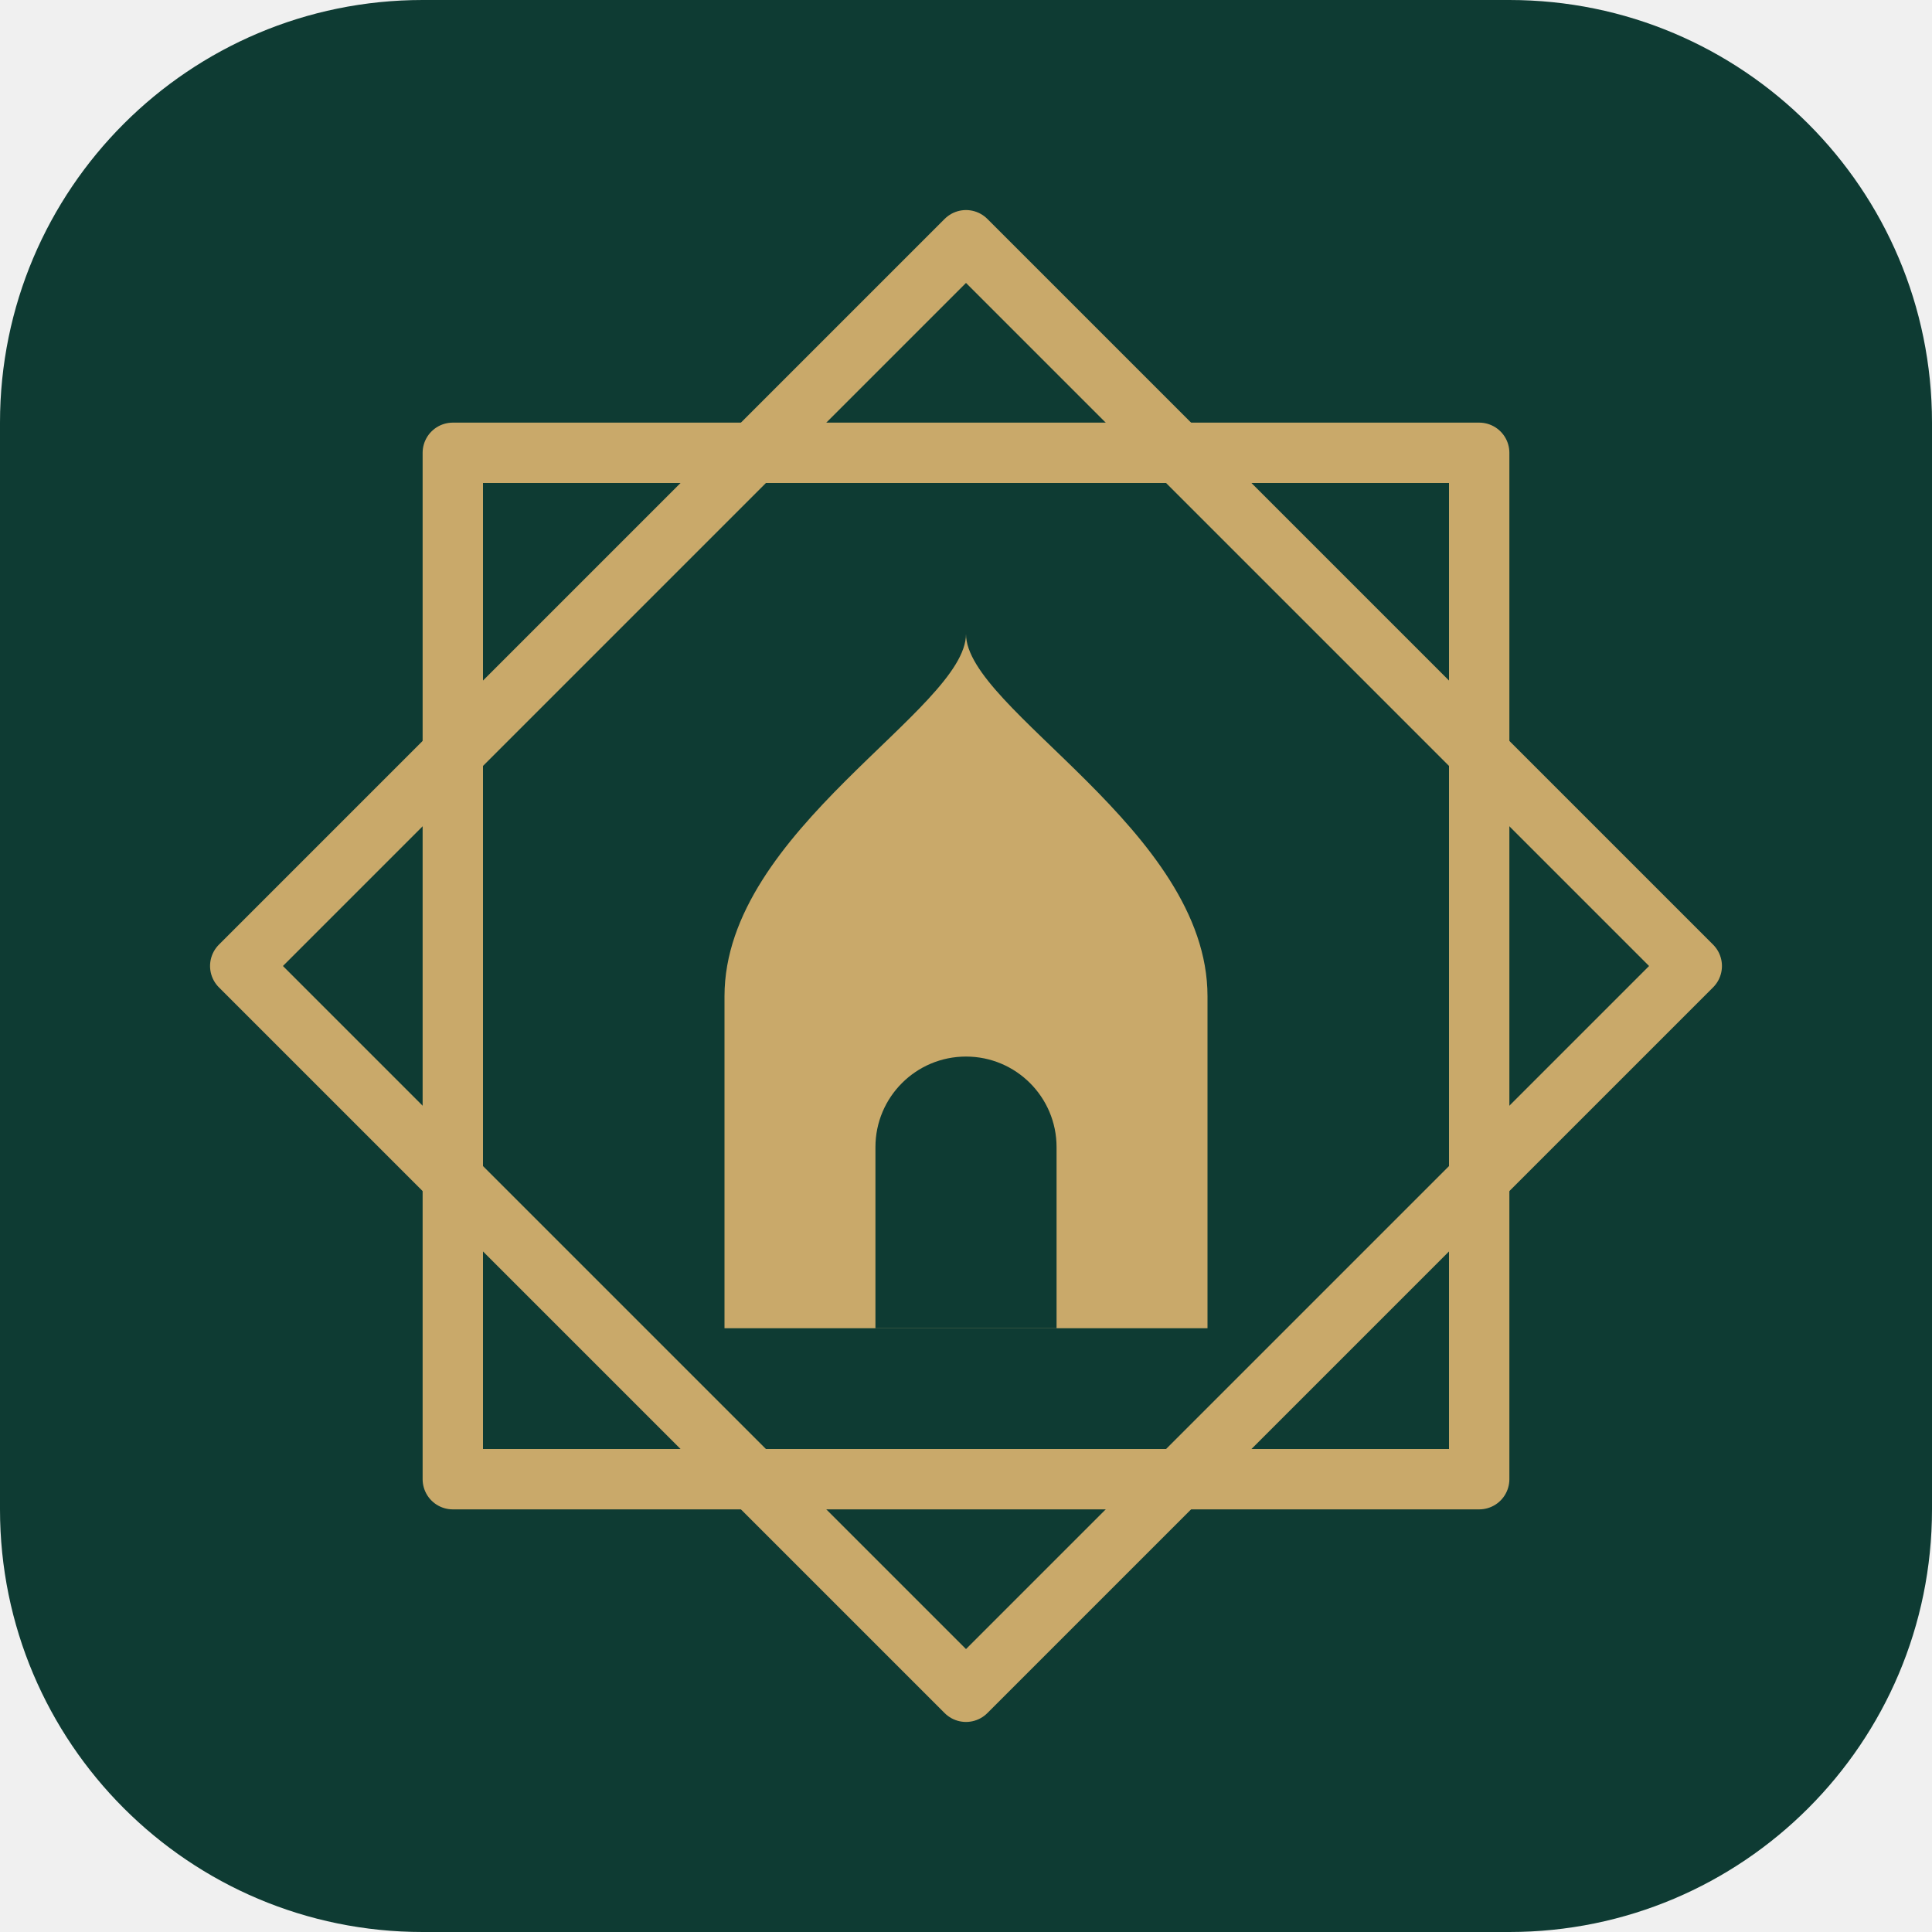
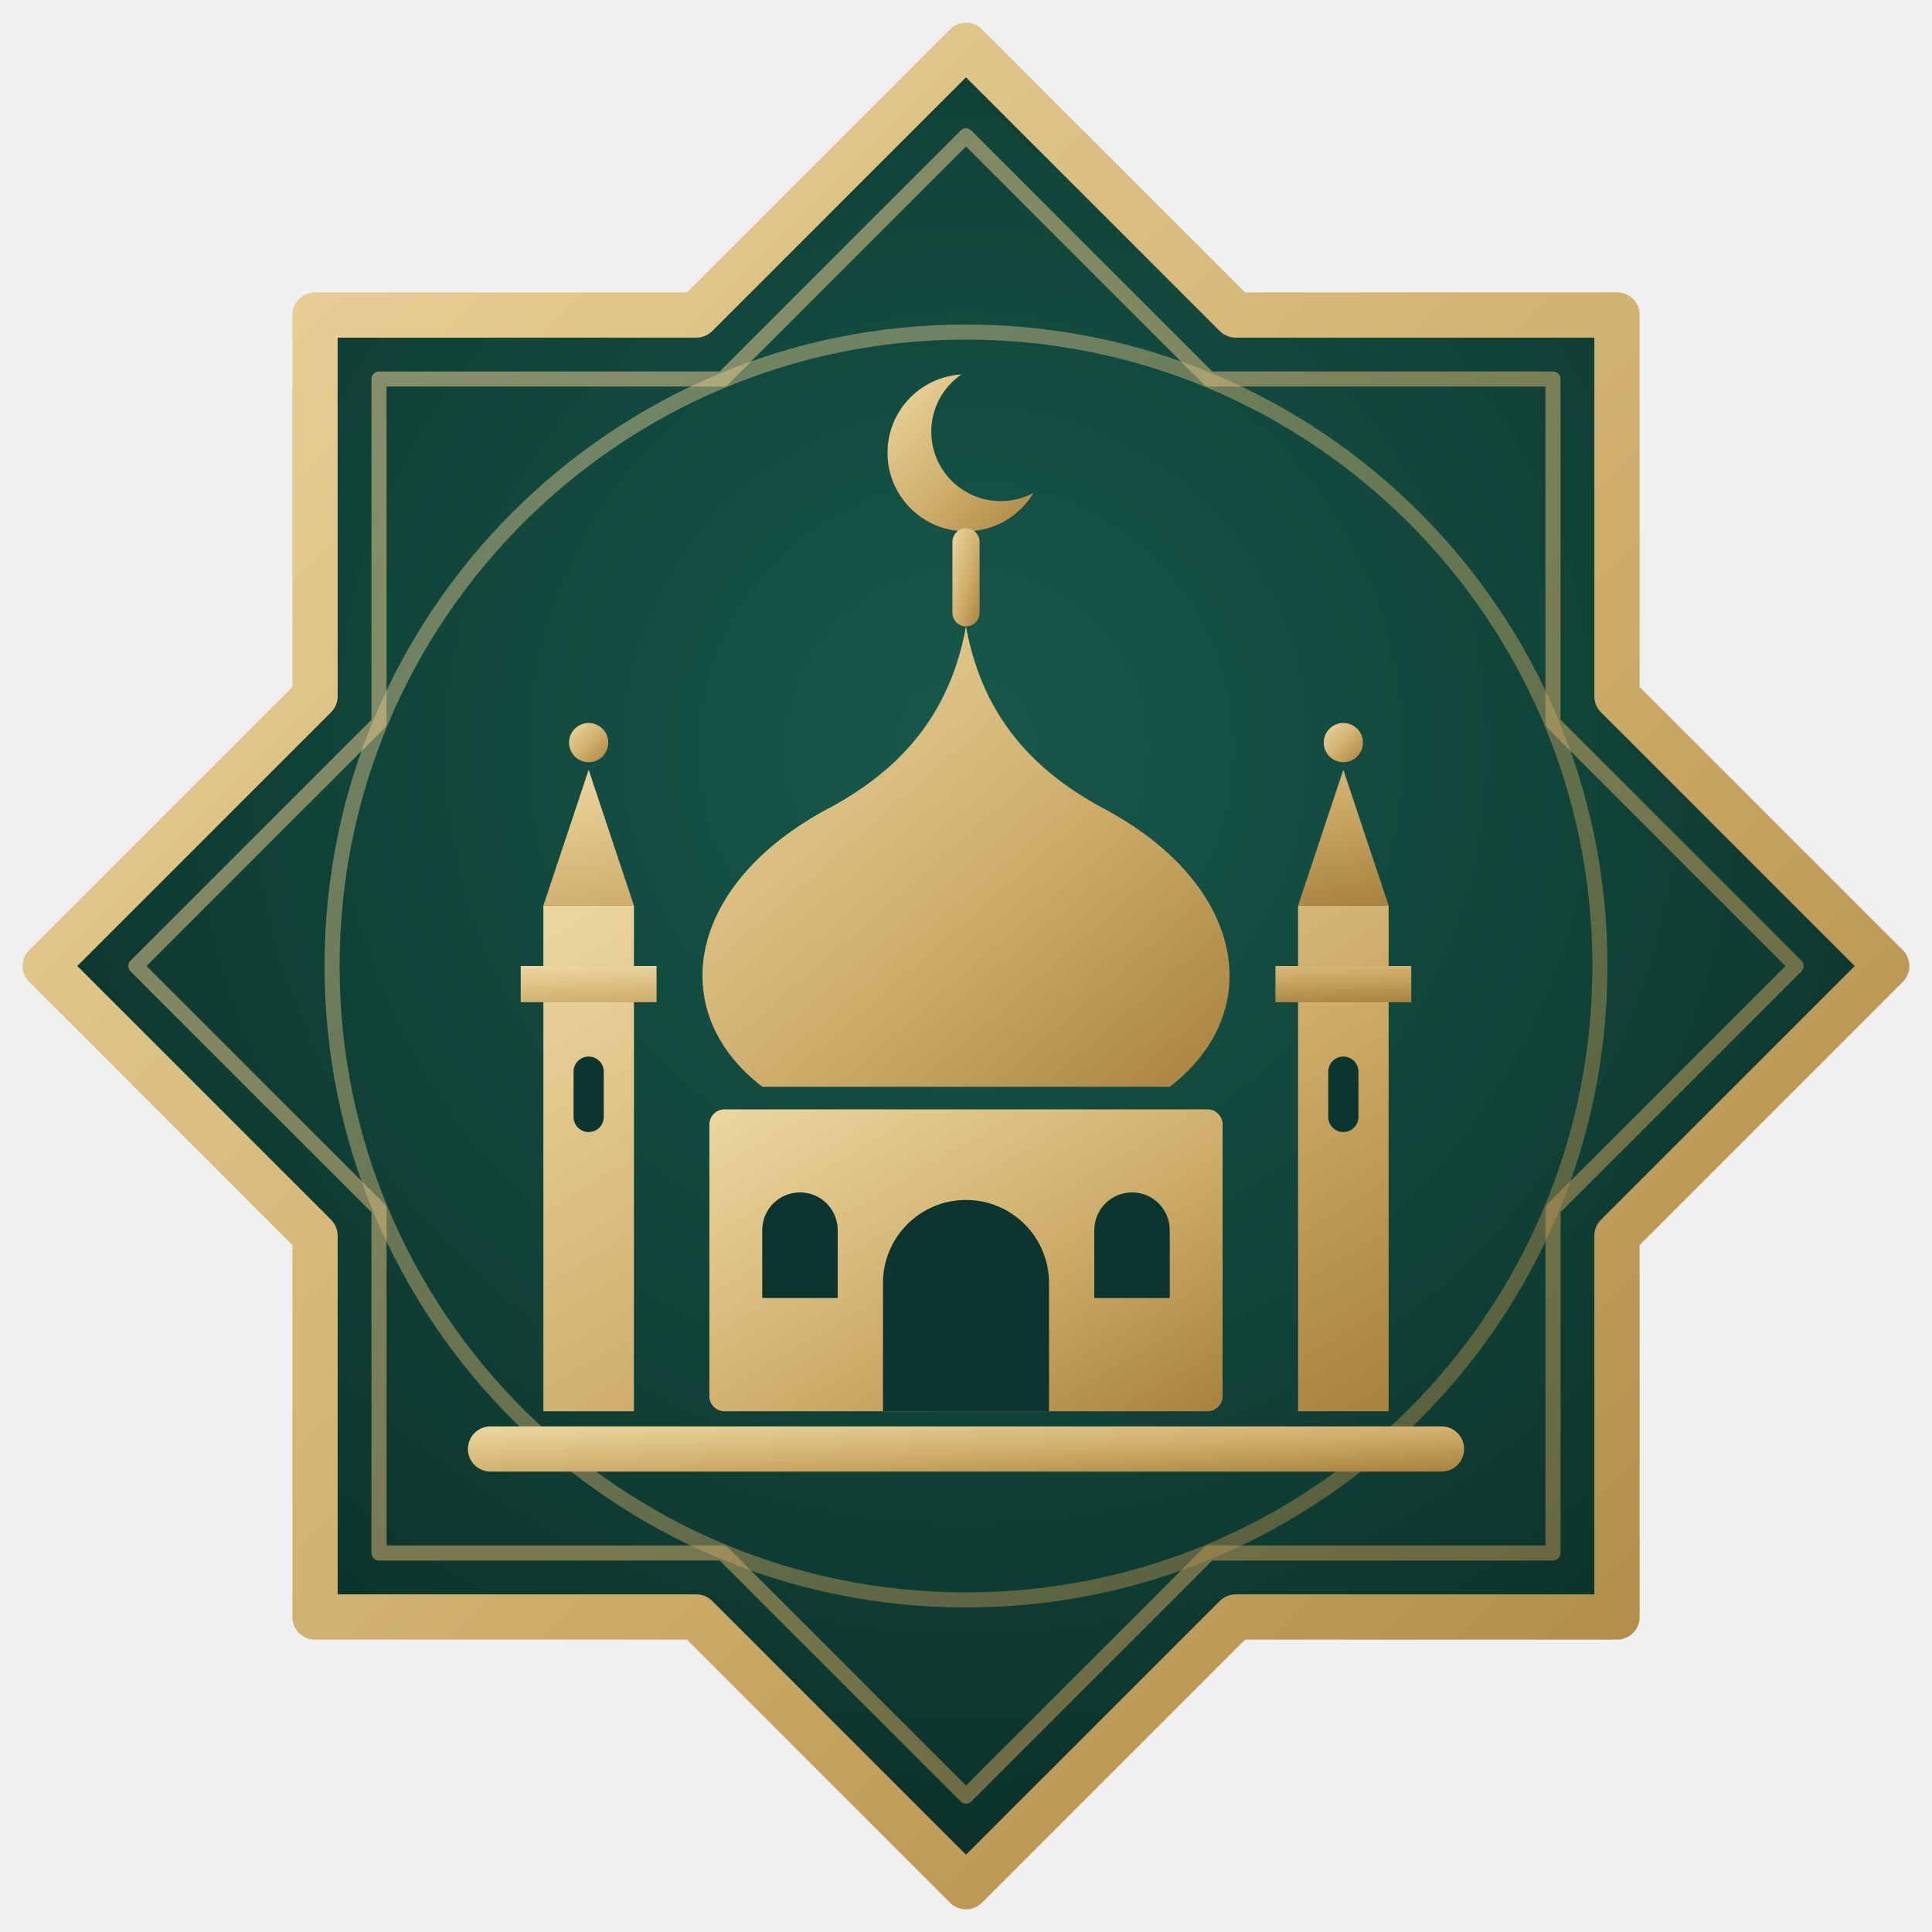
- <svg xmlns="http://www.w3.org/2000/svg" viewBox="0 0 64 64" role="img" aria-label="Spring Islamic Center">
-   <rect width="64" height="64" rx="14" fill="#0e3b33" />
-   <g fill="none" stroke="#c9a96a" stroke-width="2" stroke-linejoin="round">
-     <rect x="15" y="15" width="34" height="34" />
-     <rect x="15" y="15" width="34" height="34" transform="rotate(45 32 32)" />
+ <svg xmlns="http://www.w3.org/2000/svg" viewBox="0 0 128 128" role="img" aria-label="Spring Islamic Center">
+   <defs>
+     <linearGradient id="g" x1="0" y1="0" x2="1" y2="1">
+       <stop offset="0" stop-color="#ecd7a0" />
+       <stop offset=".55" stop-color="#cfae6c" />
+       <stop offset="1" stop-color="#a8823f" />
+     </linearGradient>
+     <radialGradient id="e" cx=".5" cy=".38" r=".7">
+       <stop offset="0" stop-color="#17594b" />
+       <stop offset="1" stop-color="#0a2c26" />
+     </radialGradient>
+     <mask id="crescent">
+       <rect width="128" height="128" fill="#fff" />
+       <circle cx="66.3" cy="28.6" r="4.6" fill="#000" />
+     </mask>
+   </defs>
+   <polygon points="64,3 81.87,20.87 107.13,20.87 107.13,46.13 125,64 107.13,81.87 107.13,107.13 81.87,107.13 64,125 46.13,107.13 20.87,107.13 20.87,81.87 3,64 20.87,46.13 20.87,20.87 46.13,20.87" fill="url(#e)" stroke="url(#g)" stroke-width="3" stroke-linejoin="round" />
+   <polygon points="64,9 80.11,25.11 102.89,25.11 102.89,47.89 119,64 102.89,80.11 102.89,102.89 80.11,102.89 64,119 47.89,102.89 25.11,102.89 25.11,80.11 9,64 25.11,47.89 25.11,25.11 47.89,25.11" fill="none" stroke="url(#g)" stroke-width="1" opacity=".55" stroke-linejoin="round" />
+   <circle cx="64" cy="64" r="42" fill="none" stroke="url(#g)" stroke-width="1" opacity=".45" />
+   <g fill="url(#g)">
+     <circle cx="64" cy="30" r="5.2" mask="url(#crescent)" />
+     <rect x="63.1" y="35" width="1.8" height="6.5" rx=".9" />
+     <path d="M50.5 72C44 67 45.5 58.5 55 53.5 60 50.8 63 47 64 41.5 65 47 68 50.8 73 53.5 82.5 58.5 84 67 77.5 72Z" />
+     <rect x="47" y="73.5" width="34" height="20" rx="1" />
+     <path d="M36 93.5V60h6v33.5z M86 93.5V60h6v33.5z" />
+     <path d="M34.5 64h9v2.4h-9z M84.5 64h9v2.4h-9z" />
+     <path d="M36 60l3-9 3 9z M86 60l3-9 3 9z" />
+     <circle cx="39" cy="49.2" r="1.3" />
+     <circle cx="89" cy="49.2" r="1.3" />
+     <rect x="31" y="94.5" width="66" height="3" rx="1.5" />
  </g>
-   <path d="M24 44V33c0-5.5 8-9.5 8-12 0 2.5 8 6.5 8 12v11z" fill="#c9a96a" />
-   <path d="M29 44v-6a3 3 0 0 1 6 0v6z" fill="#0e3b33" />
+   <g fill="#0c3530">
+     <path d="M58.5 93.5v-8.5a5.5 5.5 0 0 1 11 0v8.5z" />
+     <path d="M50.5 86v-4.5a2.5 2.5 0 0 1 5 0V86z M72.5 86v-4.5a2.5 2.5 0 0 1 5 0V86z" />
+     <rect x="38" y="70" width="2" height="5" rx="1" />
+     <rect x="88" y="70" width="2" height="5" rx="1" />
+   </g>
</svg>
